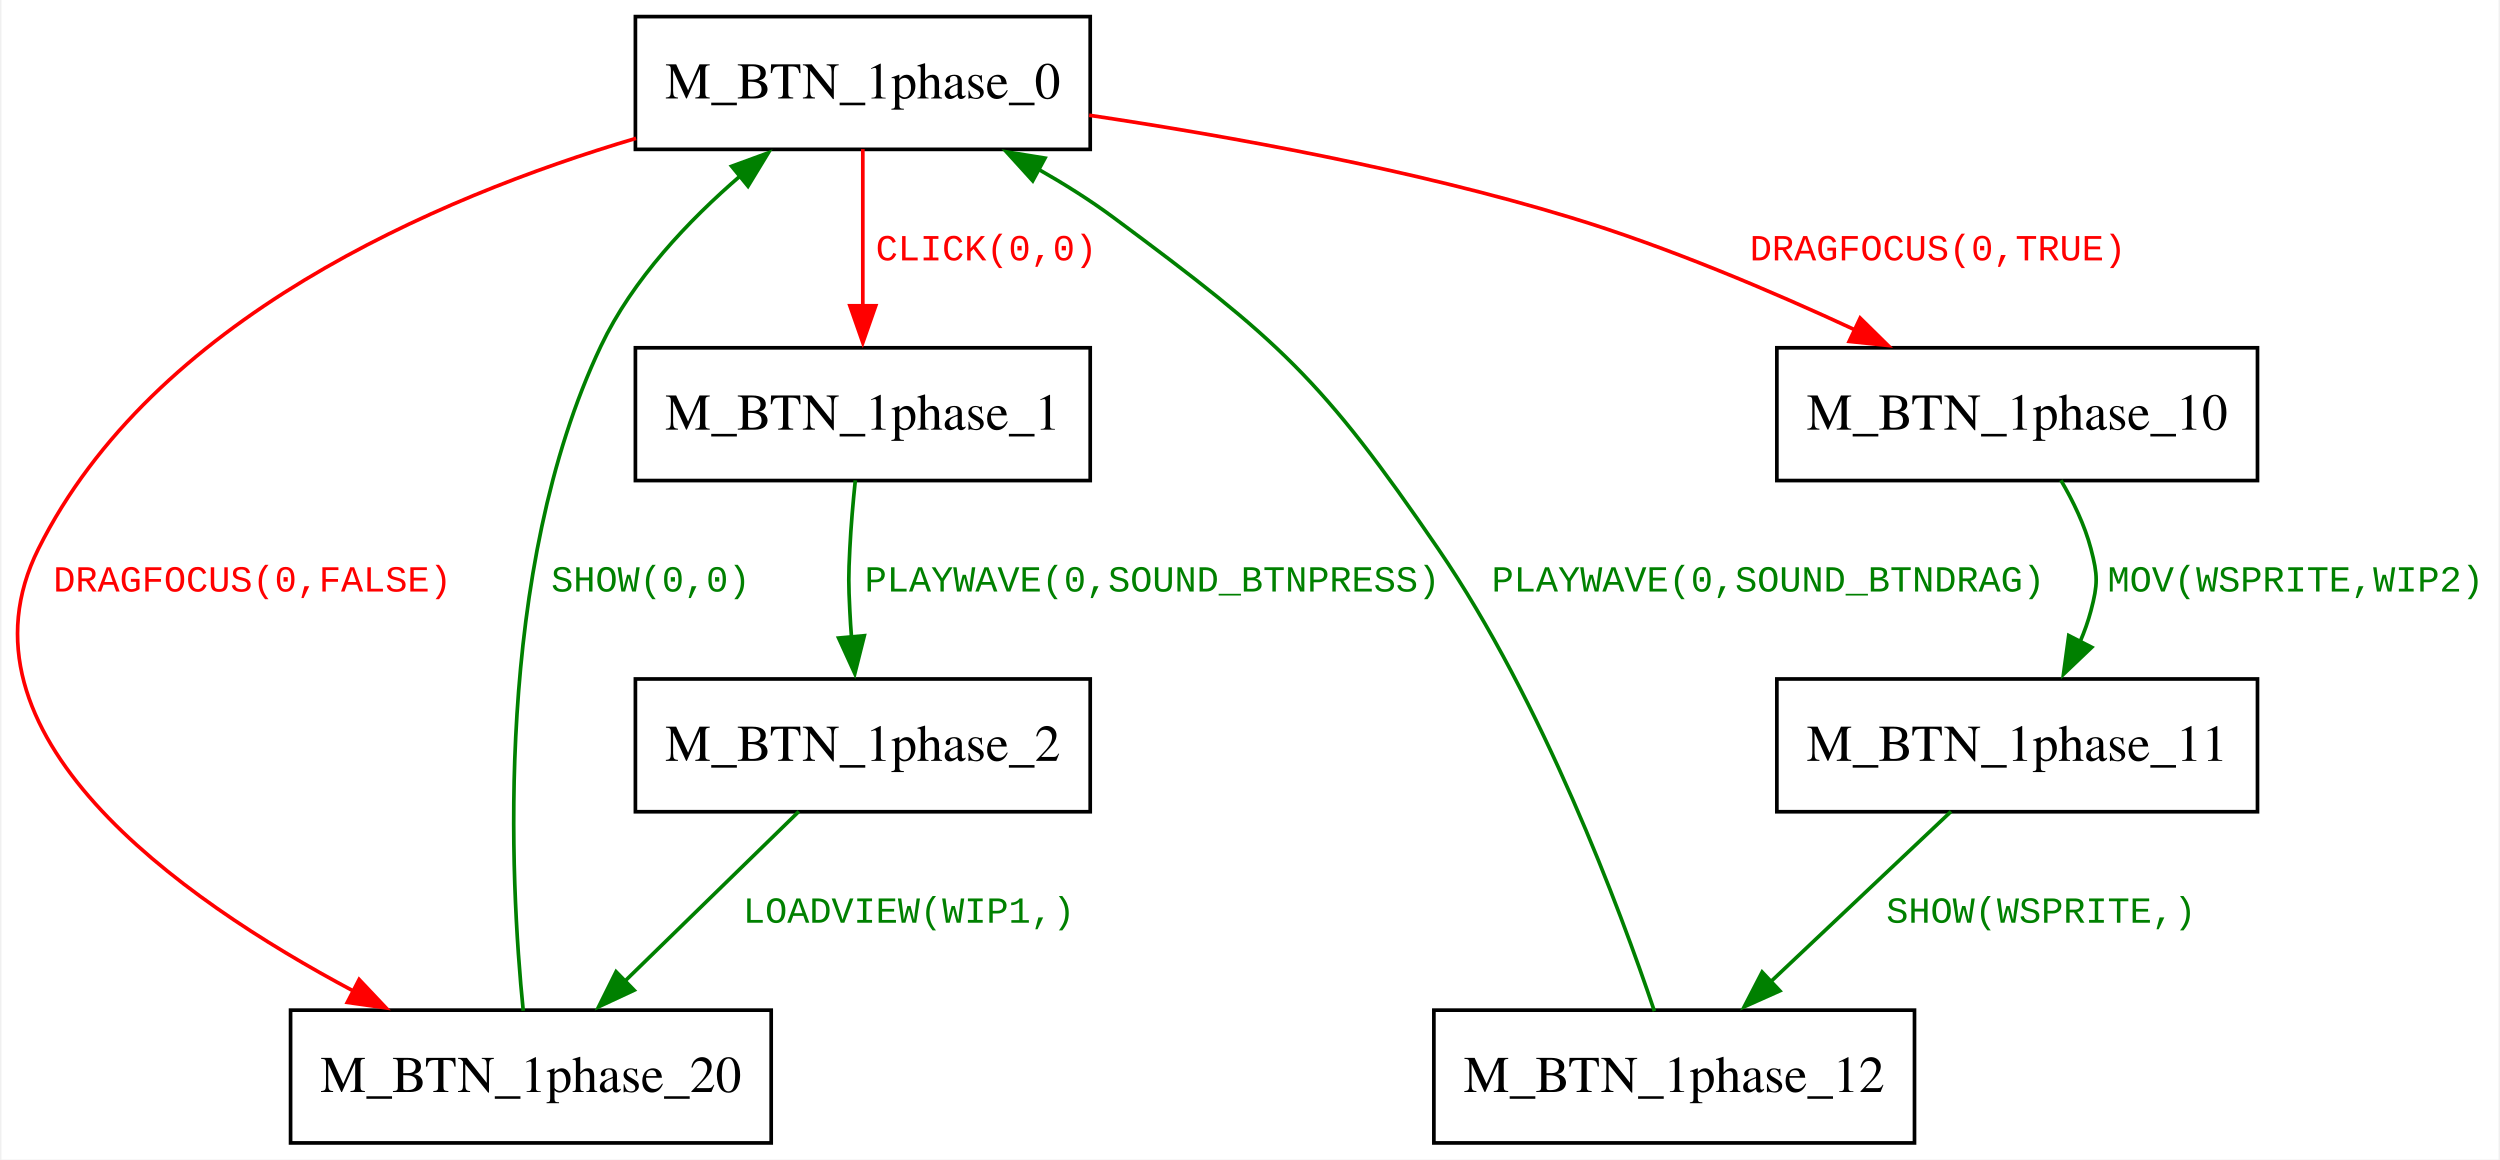
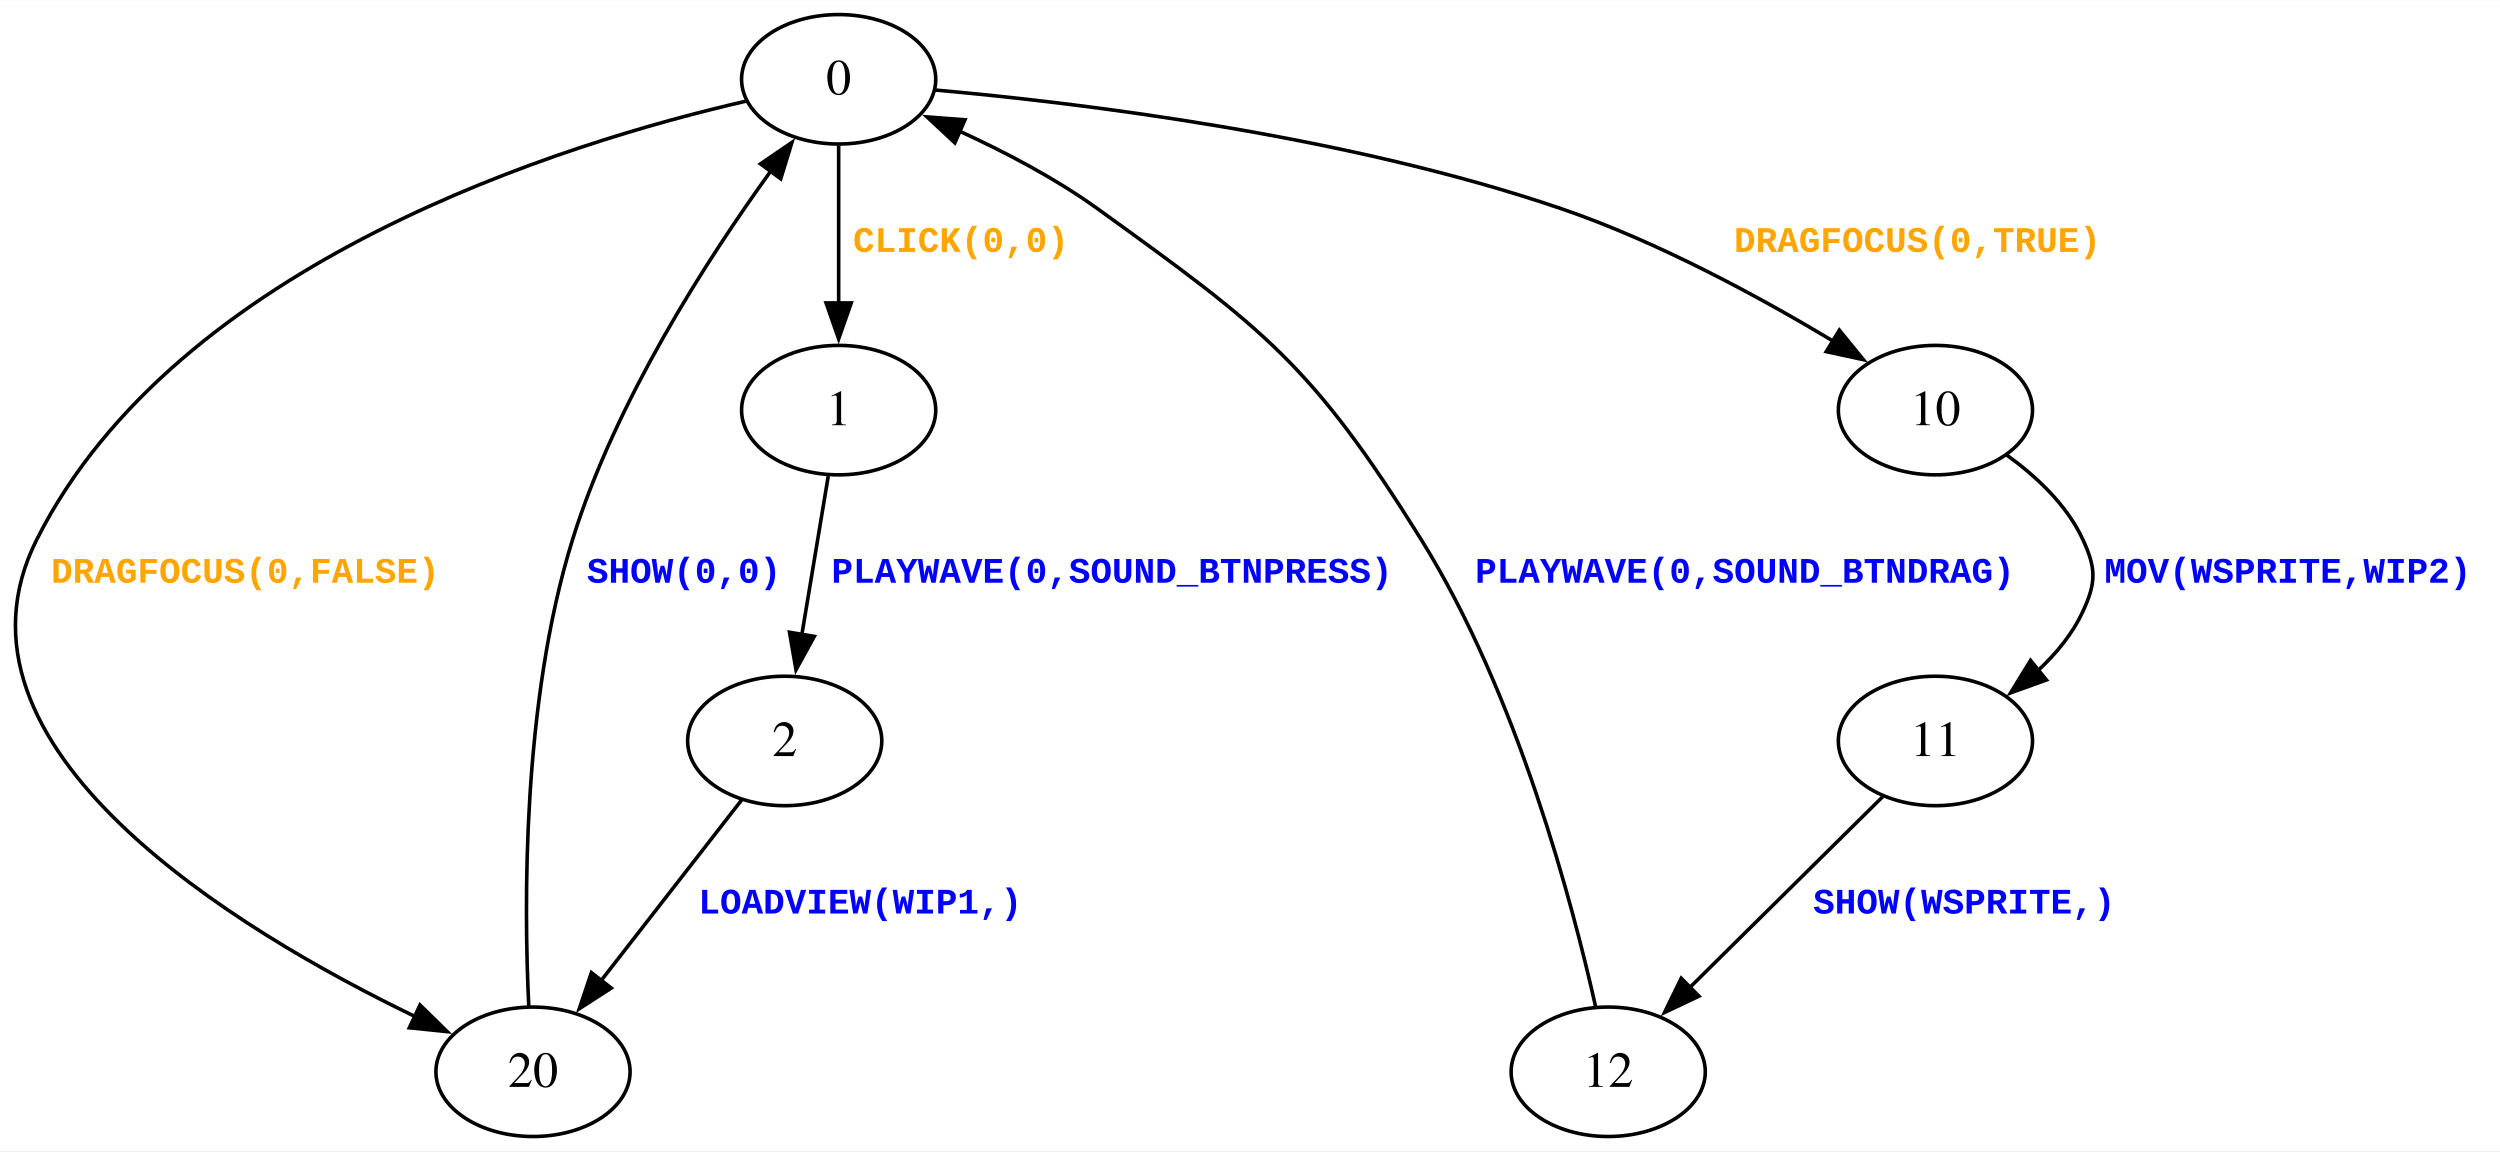
- <svg xmlns="http://www.w3.org/2000/svg" width="677pt" height="314pt" viewBox="0.00 0.00 677.07 314.40">
-   <g id="graph0" class="graph" transform="scale(1 1) rotate(0) translate(4 310.4)">
-     <polygon fill="white" stroke="none" points="-4,4 -4,-310.4 673.07,-310.4 673.07,4 -4,4" />
+ <svg xmlns="http://www.w3.org/2000/svg" width="695pt" height="320pt" viewBox="0.00 0.00 695.22 320.00">
+   <g id="graph0" class="graph" transform="scale(1 1) rotate(0) translate(4 316)">
+     <polygon fill="white" stroke="none" points="-4,4 -4,-316 691.22,-316 691.22,4 -4,4" />
    <g id="node1" class="node">
-       <polygon fill="none" stroke="black" points="167.89,-269.9 167.89,-305.9 291.21,-305.9 291.21,-269.9 167.89,-269.9" />
-       <text text-anchor="middle" x="229.55" y="-283.7" font-family="Times,serif" font-size="14.00">M_BTN_1phase_0</text>
+       <ellipse fill="none" stroke="black" cx="229.22" cy="-294" rx="27" ry="18" />
+       <text text-anchor="middle" x="229.22" y="-289.8" font-family="Times,serif" font-size="14.00">0</text>
    </g>
    <g id="node2" class="node">
-       <polygon fill="none" stroke="black" points="167.89,-180.1 167.89,-216.1 291.21,-216.1 291.21,-180.1 167.89,-180.1" />
-       <text text-anchor="middle" x="229.55" y="-193.9" font-family="Times,serif" font-size="14.00">M_BTN_1phase_1</text>
+       <ellipse fill="none" stroke="black" cx="229.22" cy="-202" rx="27" ry="18" />
+       <text text-anchor="middle" x="229.22" y="-197.8" font-family="Times,serif" font-size="14.00">1</text>
    </g>
    <g id="edge1" class="edge">
-       <path fill="none" stroke="red" d="M229.55,-269.97C229.55,-257.82 229.55,-241.18 229.55,-227.07" />
-       <polygon fill="red" stroke="red" points="233.05,-227.49 229.55,-217.49 226.05,-227.49 233.05,-227.49" />
-       <text text-anchor="start" x="229.55" y="-239.8" font-family="Times,serif" font-size="14.00" fill="red"> </text>
-       <text text-anchor="start" x="233.05" y="-239.8" font-family="Courier New" font-size="10.00" fill="red">CLICK(0,0)</text>
+       <path fill="none" stroke="black" d="M229.22,-275.65C229.22,-263.2 229.22,-246.14 229.22,-231.68" />
+       <polygon fill="black" stroke="black" points="232.72,-231.81 229.22,-221.81 225.72,-231.81 232.72,-231.81" />
+       <text text-anchor="start" x="233.22" y="-246" font-family="Courier New" font-weight="bold" font-size="10.00" fill="orange">CLICK(0,0)</text>
    </g>
    <g id="node3" class="node">
-       <polygon fill="none" stroke="black" points="477.39,-180.1 477.39,-216.1 607.71,-216.1 607.71,-180.1 477.39,-180.1" />
-       <text text-anchor="middle" x="542.55" y="-193.9" font-family="Times,serif" font-size="14.00">M_BTN_1phase_10</text>
+       <ellipse fill="none" stroke="black" cx="534.22" cy="-202" rx="27" ry="18" />
+       <text text-anchor="middle" x="534.22" y="-197.8" font-family="Times,serif" font-size="14.00">10</text>
    </g>
    <g id="edge2" class="edge">
-       <path fill="none" stroke="red" d="M290.92,-279.15C329.03,-273.46 378.74,-264.43 421.55,-251.4 447.82,-243.41 476.05,-231.41 498.63,-220.93" />
-       <polygon fill="red" stroke="red" points="499.98,-224.16 507.53,-216.73 496.99,-217.83 499.98,-224.16" />
-       <text text-anchor="start" x="466.55" y="-239.8" font-family="Times,serif" font-size="14.00" fill="red"> </text>
-       <text text-anchor="start" x="470.05" y="-239.8" font-family="Courier New" font-size="10.00" fill="red">DRAGFOCUS(0,TRUE)</text>
+       <path fill="none" stroke="black" d="M256.23,-291C295.45,-287.5 370.06,-278.57 430.22,-258 457.17,-248.79 485.62,-233.29 505.94,-221.09" />
+       <polygon fill="black" stroke="black" points="507.5,-224.24 514.2,-216.03 503.85,-218.27 507.5,-224.24" />
+       <text text-anchor="start" x="478.22" y="-246" font-family="Courier New" font-weight="bold" font-size="10.00" fill="orange">DRAGFOCUS(0,TRUE)</text>
    </g>
    <g id="node4" class="node">
-       <polygon fill="none" stroke="black" points="74.39,-0.5 74.39,-36.5 204.71,-36.5 204.71,-0.5 74.39,-0.5" />
-       <text text-anchor="middle" x="139.55" y="-14.3" font-family="Times,serif" font-size="14.00">M_BTN_1phase_20</text>
+       <ellipse fill="none" stroke="black" cx="144.22" cy="-18" rx="27" ry="18" />
+       <text text-anchor="middle" x="144.22" y="-13.8" font-family="Times,serif" font-size="14.00">20</text>
    </g>
    <g id="edge3" class="edge">
-       <path fill="none" stroke="red" d="M168.07,-272.9C113.26,-256.63 37.04,-223.69 6.03,-161.6 -18.91,-111.66 43.68,-67.1 91.38,-41.71" />
-       <polygon fill="red" stroke="red" points="92.98,-44.82 100.26,-37.12 89.77,-38.6 92.98,-44.82" />
-       <text text-anchor="start" x="6.55" y="-150" font-family="Times,serif" font-size="14.00" fill="red"> </text>
-       <text text-anchor="start" x="10.05" y="-150" font-family="Courier New" font-size="10.00" fill="red">DRAGFOCUS(0,FALSE)</text>
+       <path fill="none" stroke="black" d="M203.54,-287.94C153.67,-276.5 45.18,-243.41 6.22,-166 -22.88,-108.18 62.08,-57.18 111.49,-33.33" />
+       <polygon fill="black" stroke="black" points="112.8,-36.58 120.37,-29.17 109.83,-30.24 112.8,-36.58" />
+       <text text-anchor="start" x="10.22" y="-154" font-family="Courier New" font-weight="bold" font-size="10.00" fill="orange">DRAGFOCUS(0,FALSE)</text>
    </g>
    <g id="node5" class="node">
-       <polygon fill="none" stroke="black" points="167.89,-90.3 167.89,-126.3 291.21,-126.3 291.21,-90.3 167.89,-90.3" />
-       <text text-anchor="middle" x="229.55" y="-104.1" font-family="Times,serif" font-size="14.00">M_BTN_1phase_2</text>
+       <ellipse fill="none" stroke="black" cx="214.22" cy="-110" rx="27" ry="18" />
+       <text text-anchor="middle" x="214.22" y="-105.8" font-family="Times,serif" font-size="14.00">2</text>
    </g>
    <g id="edge4" class="edge">
-       <path fill="none" stroke="green" d="M227.52,-180.15C226.91,-174.29 226.33,-167.66 226.03,-161.6 225.66,-154.14 225.66,-152.26 226.03,-144.8 226.14,-142.43 226.3,-139.98 226.49,-137.52" />
-       <polygon fill="green" stroke="green" points="229.96,-138.03 227.38,-127.76 222.99,-137.4 229.96,-138.03" />
-       <text text-anchor="start" x="226.55" y="-150" font-family="Times,serif" font-size="14.00" fill="green"> </text>
-       <text text-anchor="start" x="230.05" y="-150" font-family="Courier New" font-size="10.00" fill="green">PLAYWAVE(0,SOUND_BTNPRESS)</text>
+       <path fill="none" stroke="black" d="M226.33,-183.65C224.24,-171.07 221.36,-153.79 218.93,-139.24" />
+       <polygon fill="black" stroke="black" points="222.45,-139.08 217.36,-129.79 215.55,-140.23 222.45,-139.08" />
+       <text text-anchor="start" x="227.22" y="-154" font-family="Courier New" font-weight="bold" font-size="10.00" fill="blue">PLAYWAVE(0,SOUND_BTNPRESS)</text>
    </g>
    <g id="node6" class="node">
-       <polygon fill="none" stroke="black" points="477.39,-90.3 477.39,-126.3 607.71,-126.3 607.71,-90.3 477.39,-90.3" />
-       <text text-anchor="middle" x="542.55" y="-104.1" font-family="Times,serif" font-size="14.00">M_BTN_1phase_11</text>
+       <ellipse fill="none" stroke="black" cx="534.22" cy="-110" rx="27" ry="18" />
+       <text text-anchor="middle" x="534.22" y="-105.8" font-family="Times,serif" font-size="14.00">11</text>
    </g>
    <g id="edge6" class="edge">
-       <path fill="none" stroke="green" d="M554.41,-180.17C557.72,-174.53 560.86,-168.03 562.55,-161.6 564.44,-154.38 564.44,-152.02 562.55,-144.8 561.81,-141.99 560.8,-139.16 559.61,-136.4" />
-       <polygon fill="green" stroke="green" points="562.77,-134.89 555.1,-127.58 556.53,-138.07 562.77,-134.89" />
-       <text text-anchor="start" x="563.55" y="-150" font-family="Times,serif" font-size="14.00" fill="green"> </text>
-       <text text-anchor="start" x="567.05" y="-150" font-family="Courier New" font-size="10.00" fill="green">MOV(WSPRITE,WIP2)</text>
+       <path fill="none" stroke="black" d="M553.95,-189.58C562.14,-183.69 570.76,-175.69 575.22,-166 578.95,-157.93 578.95,-154.07 575.22,-146 572.36,-139.79 567.8,-134.28 562.73,-129.57" />
+       <polygon fill="black" stroke="black" points="565.09,-126.97 555.12,-123.37 560.67,-132.4 565.09,-126.97" />
+       <text text-anchor="start" x="581.22" y="-154" font-family="Courier New" font-weight="bold" font-size="10.00" fill="blue">MOV(WSPRITE,WIP2)</text>
    </g>
    <g id="edge9" class="edge">
-       <path fill="none" stroke="green" d="M137.48,-36.33C133.91,-71.68 129.51,-155.42 158.55,-216.6 167.11,-234.64 182.33,-250.67 196.49,-262.85" />
-       <polygon fill="green" stroke="green" points="193.98,-265.32 203.93,-268.96 198.42,-259.91 193.98,-265.32" />
-       <text text-anchor="start" x="141.55" y="-150" font-family="Times,serif" font-size="14.00" fill="green"> </text>
-       <text text-anchor="start" x="145.05" y="-150" font-family="Courier New" font-size="10.00" fill="green">SHOW(0,0)</text>
+       <path fill="none" stroke="black" d="M143.05,-36.22C141.69,-64.15 141.18,-120.79 155.22,-166 167.2,-204.55 192.63,-243.96 210.32,-268.44" />
+       <polygon fill="black" stroke="black" points="207.48,-270.48 216.23,-276.45 213.11,-266.32 207.48,-270.48" />
+       <text text-anchor="start" x="159.22" y="-154" font-family="Courier New" font-weight="bold" font-size="10.00" fill="blue">SHOW(0,0)</text>
    </g>
    <g id="edge5" class="edge">
-       <path fill="none" stroke="green" d="M212.2,-90.37C198.75,-77.25 179.93,-58.89 164.81,-44.14" />
-       <polygon fill="green" stroke="green" points="167.54,-41.91 157.93,-37.43 162.65,-46.92 167.54,-41.91" />
-       <text text-anchor="start" x="193.55" y="-60.2" font-family="Times,serif" font-size="14.00" fill="green"> </text>
-       <text text-anchor="start" x="197.05" y="-60.2" font-family="Courier New" font-size="10.00" fill="green">LOADVIEW(WIP1,)</text>
+       <path fill="none" stroke="black" d="M202.35,-93.73C191.59,-79.9 175.55,-59.28 163.04,-43.2" />
+       <polygon fill="black" stroke="black" points="165.99,-41.28 157.09,-35.54 160.46,-45.58 165.99,-41.28" />
+       <text text-anchor="start" x="190.22" y="-62" font-family="Courier New" font-weight="bold" font-size="10.00" fill="blue">LOADVIEW(WIP1,)</text>
    </g>
    <g id="node7" class="node">
-       <polygon fill="none" stroke="black" points="384.39,-0.5 384.39,-36.5 514.71,-36.5 514.71,-0.5 384.39,-0.5" />
-       <text text-anchor="middle" x="449.55" y="-14.3" font-family="Times,serif" font-size="14.00">M_BTN_1phase_12</text>
+       <ellipse fill="none" stroke="black" cx="443.22" cy="-18" rx="27" ry="18" />
+       <text text-anchor="middle" x="443.22" y="-13.8" font-family="Times,serif" font-size="14.00">12</text>
    </g>
    <g id="edge7" class="edge">
-       <path fill="none" stroke="green" d="M524.62,-90.37C510.72,-77.25 491.27,-58.89 475.65,-44.14" />
-       <polygon fill="green" stroke="green" points="478.2,-41.74 468.53,-37.42 473.4,-46.83 478.2,-41.74" />
-       <text text-anchor="start" x="503.55" y="-60.2" font-family="Times,serif" font-size="14.00" fill="green"> </text>
-       <text text-anchor="start" x="507.05" y="-60.2" font-family="Courier New" font-size="10.00" fill="green">SHOW(WSPRITE,)</text>
+       <path fill="none" stroke="black" d="M519.6,-94.54C505.01,-80.11 482.39,-57.74 465.55,-41.08" />
+       <polygon fill="black" stroke="black" points="468.46,-39.03 458.88,-34.49 463.53,-44.01 468.46,-39.03" />
+       <text text-anchor="start" x="500.22" y="-62" font-family="Courier New" font-weight="bold" font-size="10.00" fill="blue">SHOW(WSPRITE,)</text>
    </g>
    <g id="edge8" class="edge">
-       <path fill="none" stroke="green" d="M444.18,-36.24C434.86,-63.86 413.93,-120.04 385.55,-161.6 354.03,-207.74 342.43,-218.1 297.55,-251.4 291.15,-256.15 284.03,-260.61 276.88,-264.67" />
-       <polygon fill="green" stroke="green" points="275.62,-261.37 268.49,-269.22 278.95,-267.53 275.62,-261.37" />
-       <text text-anchor="start" x="396.55" y="-150" font-family="Times,serif" font-size="14.00" fill="green"> </text>
-       <text text-anchor="start" x="400.05" y="-150" font-family="Courier New" font-size="10.00" fill="green">PLAYWAVE(0,SOUND_BTNDRAG)</text>
+       <path fill="none" stroke="black" d="M439.76,-35.92C433.4,-64.4 417.99,-123.04 391.22,-166 360.97,-214.55 347.63,-224.56 301.22,-258 289.42,-266.51 275.23,-273.91 262.58,-279.69" />
+       <polygon fill="black" stroke="black" points="261.54,-276.32 253.79,-283.54 264.35,-282.73 261.54,-276.32" />
+       <text text-anchor="start" x="406.22" y="-154" font-family="Courier New" font-weight="bold" font-size="10.00" fill="blue">PLAYWAVE(0,SOUND_BTNDRAG)</text>
    </g>
  </g>
</svg>
